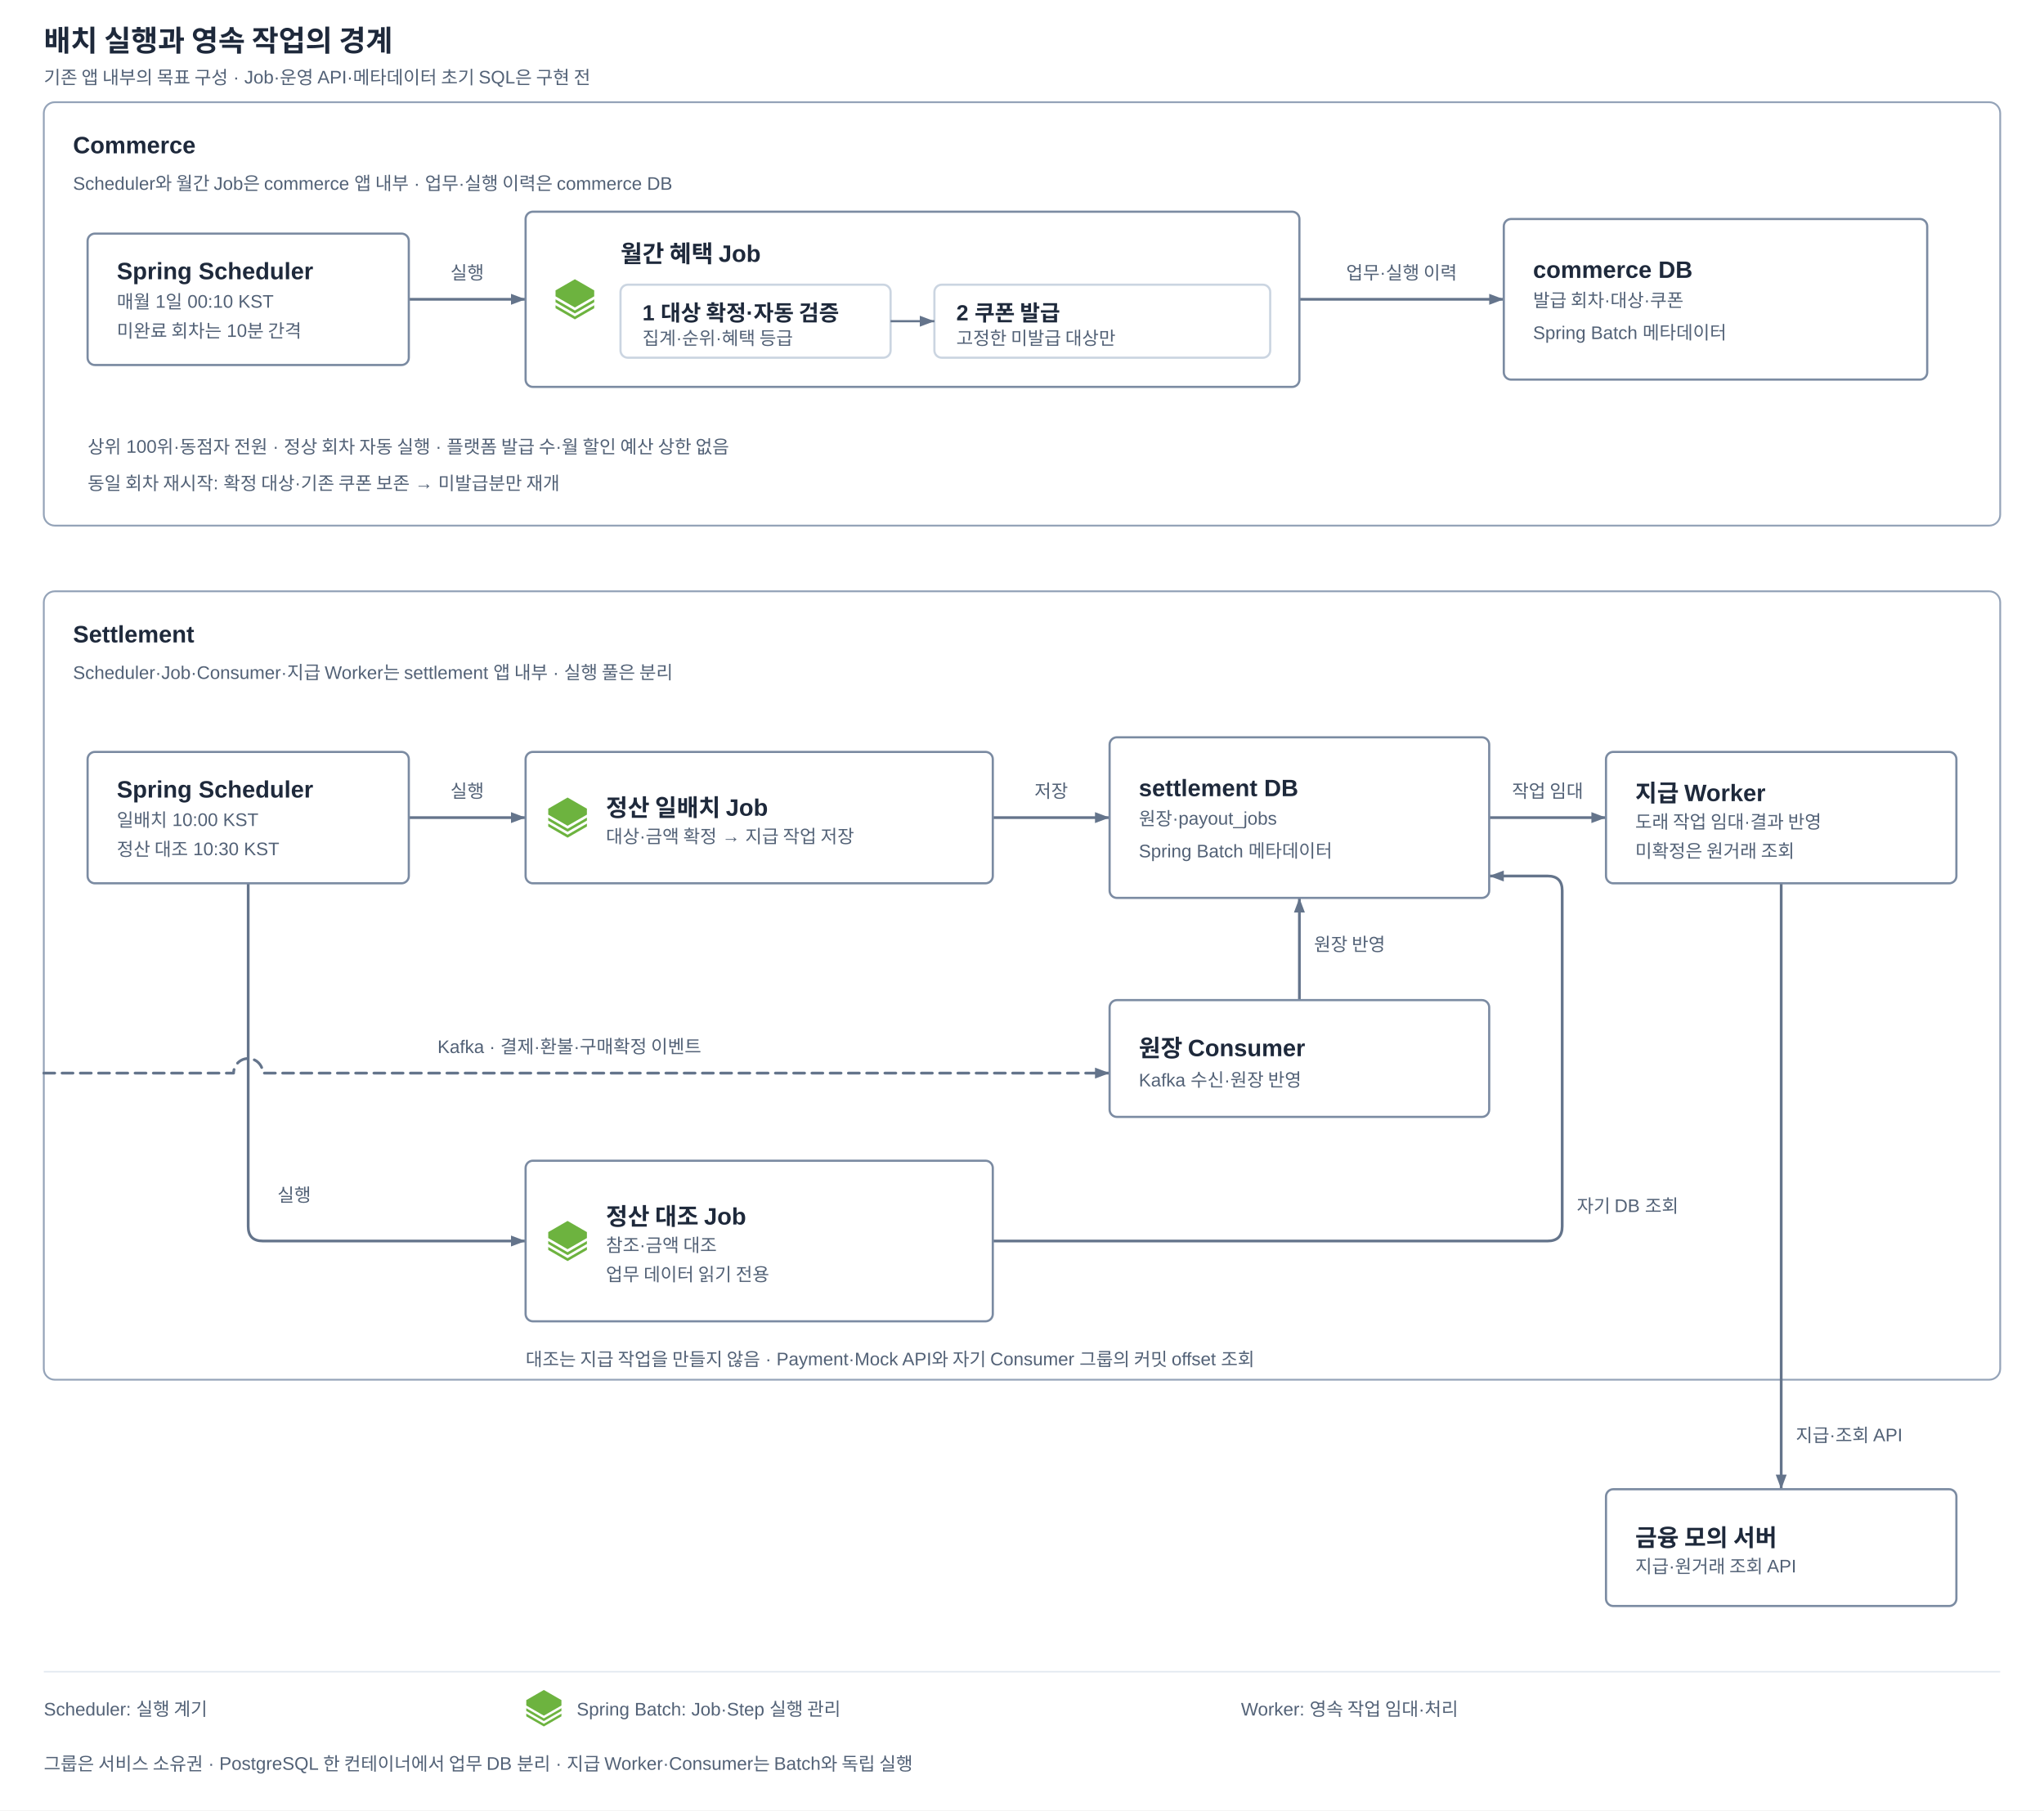
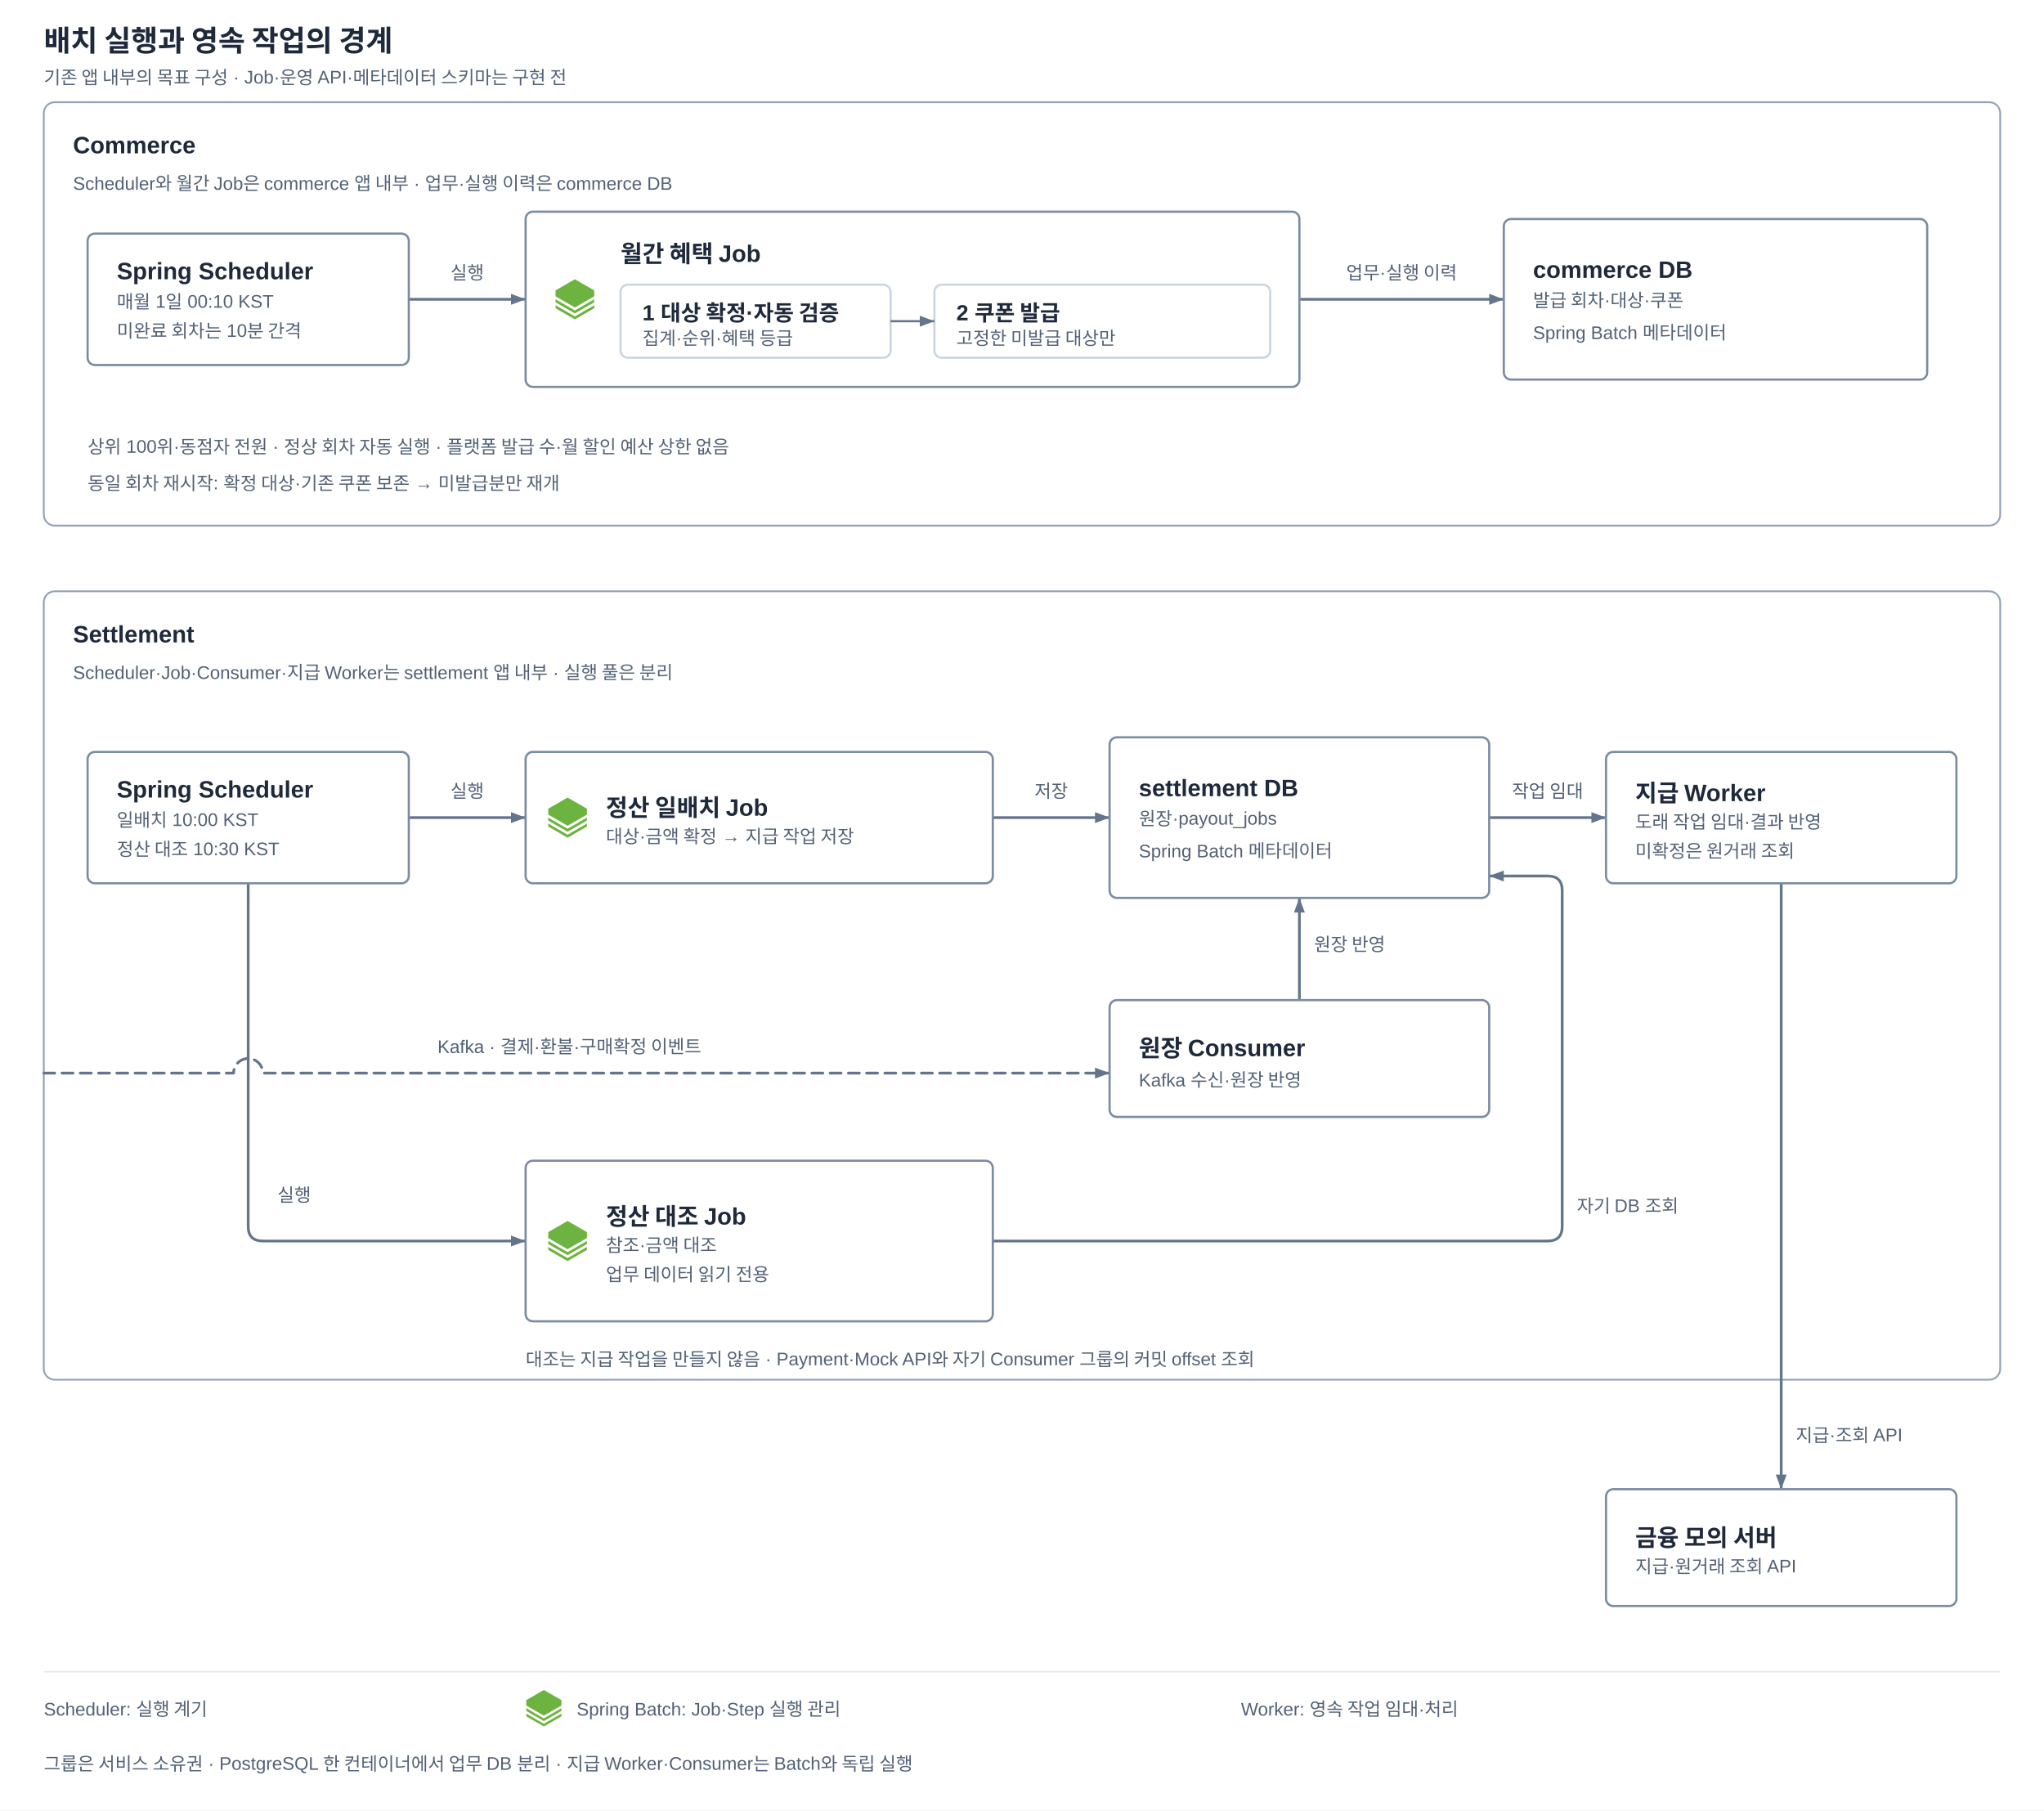
<svg xmlns="http://www.w3.org/2000/svg" width="1120" height="992" viewBox="0 0 1120 992" role="img" aria-labelledby="title desc" data-scope="service-execution">
  <defs>
    <symbol id="logo-springbatch" viewBox="0 0 150.49 156.27">
      <path d="M0,101.29v11.57l75.24,43.41,75.25-43.41V101.29L75.24,144.7ZM0,78.14V89.71l75.24,43.41,75.25-43.41V78.14L75.24,121.55ZM75.24,0,0,43.41V66.56L75.24,110l75.25-43.41V43.41Z" fill="#6db33f" />
    </symbol>
    <marker id="arrow" markerWidth="8" markerHeight="6" refX="8" refY="3" orient="auto-start-reverse" markerUnits="userSpaceOnUse" viewBox="0 0 8 6">
      <path d="M0 0 8 3 0 6Z" fill="#64748b" />
    </marker>
  </defs>
  <rect width="1120" height="992" fill="#fff" />
  <text x="24" y="28" font-family="Geist, Arial, Apple SD Gothic Neo, sans-serif" font-size="16" font-weight="600" fill="#1e293b">배치 실행과 영속 작업의 경계</text>
  <g id="commerce-owner" data-zone="service-ownership" data-box="24,56,1072,232">
    <rect x="24" y="56" width="1072" height="232" rx="6" fill="#fff" stroke="#94a3b8" stroke-width="1" />
    <text x="40" y="84" font-family="Geist, Arial, Apple SD Gothic Neo, sans-serif" font-size="13" font-weight="600" fill="#1e293b">Commerce</text>
    <text x="40" y="104" font-family="Geist, Arial, Apple SD Gothic Neo, sans-serif" font-size="10" font-weight="400" fill="#526176">Scheduler와 월간 Job은 commerce 앱 내부 · 업무·실행 이력은 commerce DB</text>
  </g>
  <g id="settlement-owner" data-zone="service-ownership" data-box="24,324,1072,432">
    <rect x="24" y="324" width="1072" height="432" rx="6" fill="#fff" stroke="#94a3b8" stroke-width="1" />
    <text x="40" y="352" font-family="Geist, Arial, Apple SD Gothic Neo, sans-serif" font-size="13" font-weight="600" fill="#1e293b">Settlement</text>
    <text x="40" y="372" font-family="Geist, Arial, Apple SD Gothic Neo, sans-serif" font-size="10" font-weight="400" fill="#526176">Scheduler·Job·Consumer·지급 Worker는 settlement 앱 내부 · 실행 풀은 분리</text>
  </g>
  <path id="reconciliation-read" data-edge="true" data-source="reconciliation-job" data-target="settlement-db" d="M544 680H848 Q856 680 856 672V488 Q856 480 848 480H816" fill="none" stroke="#64748b" stroke-width="1.5" stroke-linejoin="round" stroke-linecap="round" marker-end="url(#arrow)" />
  <path id="reconciliation-trigger" data-edge="true" data-source="settlement-scheduler" data-target="reconciliation-job" d="M136 484V672 Q136 680 144 680H288" fill="none" stroke="#64748b" stroke-width="1.5" stroke-linejoin="round" stroke-linecap="round" marker-end="url(#arrow)" />
  <path id="settlement-store" data-edge="true" data-source="settlement-daily-job" data-target="settlement-db" d="M544 448H608" fill="none" stroke="#64748b" stroke-width="1.5" stroke-linejoin="round" stroke-linecap="round" marker-end="url(#arrow)" />
  <path id="settlement-trigger" data-edge="true" data-source="settlement-scheduler" data-target="settlement-daily-job" d="M224 448H288" fill="none" stroke="#64748b" stroke-width="1.5" stroke-linejoin="round" stroke-linecap="round" marker-end="url(#arrow)" />
  <path id="commerce-trigger" data-edge="true" data-source="commerce-scheduler" data-target="monthly-benefit-job" d="M224 164H288" fill="none" stroke="#64748b" stroke-width="1.5" stroke-linejoin="round" stroke-linecap="round" marker-end="url(#arrow)" />
  <path id="commerce-store" data-edge="true" data-source="monthly-benefit-job" data-target="commerce-db" d="M712 164H824" fill="none" stroke="#64748b" stroke-width="1.5" stroke-linejoin="round" stroke-linecap="round" marker-end="url(#arrow)" />
  <path id="claim-payout" data-edge="true" data-source="settlement-db" data-target="payout-worker" d="M816 448H880" fill="none" stroke="#64748b" stroke-width="1.5" stroke-linejoin="round" stroke-linecap="round" marker-end="url(#arrow)" />
  <path id="apply-ledger" data-edge="true" data-source="ledger-consumer" data-target="settlement-db" d="M712 548V492" fill="none" stroke="#64748b" stroke-width="1.5" stroke-linejoin="round" stroke-linecap="round" marker-end="url(#arrow)" />
  <path id="consume-events" data-edge="true" data-source="kafka-input" data-target="ledger-consumer" d="M24 588H128 a8 8 0 0 1 16 0H608" fill="none" stroke="#64748b" stroke-width="1.5" stroke-linejoin="round" stroke-linecap="round" marker-end="url(#arrow)" stroke-dasharray="6 4" />
  <path id="payout-call" data-edge="true" data-source="payout-worker" data-target="finance-mock" d="M976 484V816" fill="none" stroke="#64748b" stroke-width="1.5" stroke-linejoin="round" stroke-linecap="round" marker-end="url(#arrow)" />
  <g id="commerce-scheduler" data-node="true" data-box="48,128,176,72" data-align-content="vertical-center" data-content-center-y="164.0">
    <rect x="48" y="128" width="176" height="72" rx="4" fill="#fff" stroke="#7b8ba2" stroke-width="1.2" />
    <text x="64" y="148.5" font-family="Geist, Arial, Apple SD Gothic Neo, sans-serif" font-size="13" font-weight="600" fill="#1e293b" text-anchor="start" dominant-baseline="central">Spring Scheduler</text>
    <text x="64" y="164.5" font-family="Geist, Arial, Apple SD Gothic Neo, sans-serif" font-size="10" font-weight="400" fill="#526176" text-anchor="start" dominant-baseline="central">매월 1일 00:10 KST</text>
    <text x="64" y="180.5" font-family="Geist, Arial, Apple SD Gothic Neo, sans-serif" font-size="10" font-weight="400" fill="#526176" text-anchor="start" dominant-baseline="central">미완료 회차는 10분 간격</text>
  </g>
  <g id="monthly-benefit-job" data-node="true" data-box="288,116,424,96" data-align-content="composite-center" data-content-center-y="164">
    <rect x="288" y="116" width="424" height="96" rx="4" fill="#fff" stroke="#7b8ba2" stroke-width="1.2" />
    <use href="#logo-springbatch" x="304" y="153" width="22" height="22" />
    <text x="340" y="138" font-family="Geist, Arial, Apple SD Gothic Neo, sans-serif" font-size="13" font-weight="600" fill="#1e293b" dominant-baseline="central">월간 혜택 Job</text>
    <rect x="340" y="156" width="148" height="40" rx="4" fill="#fff" stroke="#cbd5e1" stroke-width="1.2" />
    <rect x="512" y="156" width="184" height="40" rx="4" fill="#fff" stroke="#cbd5e1" stroke-width="1.2" />
    <path d="M488 176H512" fill="none" stroke="#64748b" stroke-width="1.2" marker-end="url(#arrow)" />
    <g data-step="1" data-align-content="vertical-center" data-content-center-y="176">
      <text x="352" y="168.5" font-family="Geist, Arial, Apple SD Gothic Neo, sans-serif" font-size="12" font-weight="600" fill="#1e293b" dominant-baseline="central">1  대상 확정·자동 검증</text>
      <text x="352" y="184.5" font-family="Geist, Arial, Apple SD Gothic Neo, sans-serif" font-size="10" font-weight="400" fill="#526176" dominant-baseline="central">집계·순위·혜택 등급</text>
    </g>
    <g data-step="2" data-align-content="vertical-center" data-content-center-y="176">
      <text x="524" y="168.5" font-family="Geist, Arial, Apple SD Gothic Neo, sans-serif" font-size="12" font-weight="600" fill="#1e293b" dominant-baseline="central">2  쿠폰 발급</text>
      <text x="524" y="184.5" font-family="Geist, Arial, Apple SD Gothic Neo, sans-serif" font-size="10" font-weight="400" fill="#526176" dominant-baseline="central">고정한 미발급 대상만</text>
    </g>
  </g>
  <g id="commerce-db" data-node="true" data-box="824,120.0,232,88" data-align-content="vertical-center" data-content-center-y="164.0">
    <rect x="824" y="120.0" width="232" height="88" rx="4" fill="#fff" stroke="#7b8ba2" stroke-width="1.2" />
    <text x="840" y="147.75" font-family="Geist, Arial, Apple SD Gothic Neo, sans-serif" font-size="13" font-weight="600" fill="#1e293b" text-anchor="start" dominant-baseline="central">commerce DB</text>
    <text x="840" y="163.75" font-family="Geist, Arial, Apple SD Gothic Neo, sans-serif" font-size="10" font-weight="400" fill="#526176" text-anchor="start" dominant-baseline="central">발급 회차·대상·쿠폰</text>
    <text x="840" y="179.75" font-family="Geist, Arial, Apple SD Gothic Neo, sans-serif" font-size="10" font-weight="400" fill="#526176" text-anchor="start" dominant-baseline="central">Spring Batch 메타데이터</text>
  </g>
  <g id="settlement-scheduler" data-node="true" data-box="48,412.0,176,72" data-align-content="vertical-center" data-content-center-y="448.0">
    <rect x="48" y="412.0" width="176" height="72" rx="4" fill="#fff" stroke="#7b8ba2" stroke-width="1.2" />
    <text x="64" y="432.5" font-family="Geist, Arial, Apple SD Gothic Neo, sans-serif" font-size="13" font-weight="600" fill="#1e293b" text-anchor="start" dominant-baseline="central">Spring Scheduler</text>
    <text x="64" y="448.5" font-family="Geist, Arial, Apple SD Gothic Neo, sans-serif" font-size="10" font-weight="400" fill="#526176" text-anchor="start" dominant-baseline="central">일배치 10:00 KST</text>
    <text x="64" y="464.5" font-family="Geist, Arial, Apple SD Gothic Neo, sans-serif" font-size="10" font-weight="400" fill="#526176" text-anchor="start" dominant-baseline="central">정산 대조 10:30 KST</text>
  </g>
  <g id="settlement-daily-job" data-node="true" data-box="288,412.0,256,72" data-align-content="vertical-center" data-content-center-y="448.0">
    <rect x="288" y="412.0" width="256" height="72" rx="4" fill="#fff" stroke="#7b8ba2" stroke-width="1.2" />
    <use href="#logo-springbatch" x="300" y="437.0" width="22" height="22" aria-hidden="true" />
    <text x="332" y="441.5" font-family="Geist, Arial, Apple SD Gothic Neo, sans-serif" font-size="13" font-weight="600" fill="#1e293b" text-anchor="start" dominant-baseline="central">정산 일배치 Job</text>
    <text x="332" y="457.5" font-family="Geist, Arial, Apple SD Gothic Neo, sans-serif" font-size="10" font-weight="400" fill="#526176" text-anchor="start" dominant-baseline="central">대상·금액 확정 → 지급 작업 저장</text>
  </g>
  <g id="settlement-db" data-node="true" data-box="608,404.0,208,88" data-align-content="vertical-center" data-content-center-y="448.0">
    <rect x="608" y="404.0" width="208" height="88" rx="4" fill="#fff" stroke="#7b8ba2" stroke-width="1.2" />
    <text x="624" y="431.75" font-family="Geist, Arial, Apple SD Gothic Neo, sans-serif" font-size="13" font-weight="600" fill="#1e293b" text-anchor="start" dominant-baseline="central">settlement DB</text>
    <text x="624" y="447.75" font-family="Geist, Arial, Apple SD Gothic Neo, sans-serif" font-size="10" font-weight="400" fill="#526176" text-anchor="start" dominant-baseline="central">원장·payout_jobs</text>
    <text x="624" y="463.75" font-family="Geist, Arial, Apple SD Gothic Neo, sans-serif" font-size="10" font-weight="400" fill="#526176" text-anchor="start" dominant-baseline="central">Spring Batch 메타데이터</text>
  </g>
  <g id="payout-worker" data-node="true" data-box="880,412,192,72" data-align-content="vertical-center" data-content-center-y="448.0">
    <rect x="880" y="412" width="192" height="72" rx="4" fill="#fff" stroke="#7b8ba2" stroke-width="1.2" />
    <text x="896" y="433.5" font-family="Geist, Arial, Apple SD Gothic Neo, sans-serif" font-size="13" font-weight="600" fill="#1e293b" text-anchor="start" dominant-baseline="central">지급 Worker</text>
    <text x="896" y="449.5" font-family="Geist, Arial, Apple SD Gothic Neo, sans-serif" font-size="10" font-weight="400" fill="#526176" text-anchor="start" dominant-baseline="central">도래 작업 임대·결과 반영</text>
    <text x="896" y="465.5" font-family="Geist, Arial, Apple SD Gothic Neo, sans-serif" font-size="10" font-weight="400" fill="#526176" text-anchor="start" dominant-baseline="central">미확정은 원거래 조회</text>
  </g>
  <g id="ledger-consumer" data-node="true" data-box="608,548,208,64" data-align-content="vertical-center" data-content-center-y="580.0">
    <rect x="608" y="548" width="208" height="64" rx="4" fill="#fff" stroke="#7b8ba2" stroke-width="1.2" />
    <text x="624" y="573.25" font-family="Geist, Arial, Apple SD Gothic Neo, sans-serif" font-size="13" font-weight="600" fill="#1e293b" text-anchor="start" dominant-baseline="central">원장 Consumer</text>
    <text x="624" y="589.25" font-family="Geist, Arial, Apple SD Gothic Neo, sans-serif" font-size="10" font-weight="400" fill="#526176" text-anchor="start" dominant-baseline="central">Kafka 수신·원장 반영</text>
  </g>
  <g id="finance-mock" data-node="true" data-box="880,816,192,64" data-align-content="vertical-center" data-content-center-y="848.0">
    <rect x="880" y="816" width="192" height="64" rx="4" fill="#fff" stroke="#7b8ba2" stroke-width="1.2" />
    <text x="896" y="841.5" font-family="Geist, Arial, Apple SD Gothic Neo, sans-serif" font-size="13" font-weight="600" fill="#1e293b" text-anchor="start" dominant-baseline="central">금융 모의 서버</text>
    <text x="896" y="857.5" font-family="Geist, Arial, Apple SD Gothic Neo, sans-serif" font-size="10" font-weight="400" fill="#526176" text-anchor="start" dominant-baseline="central">지급·원거래 조회 API</text>
  </g>
  <rect x="236.0" y="142" width="40" height="14" fill="#fff" />
  <text x="256" y="153" font-family="Geist, Arial, Apple SD Gothic Neo, sans-serif" font-size="10" font-weight="400" fill="#526176" text-anchor="middle">실행</text>
  <rect x="718.0" y="142" width="100" height="14" fill="#fff" />
  <text x="768" y="153" font-family="Geist, Arial, Apple SD Gothic Neo, sans-serif" font-size="10" font-weight="400" fill="#526176" text-anchor="middle">업무·실행 이력</text>
  <rect x="236.0" y="426" width="40" height="14" fill="#fff" />
  <text x="256" y="437" font-family="Geist, Arial, Apple SD Gothic Neo, sans-serif" font-size="10" font-weight="400" fill="#526176" text-anchor="middle">실행</text>
  <rect x="548.0" y="426" width="56" height="14" fill="#fff" />
  <text x="576" y="437" font-family="Geist, Arial, Apple SD Gothic Neo, sans-serif" font-size="10" font-weight="400" fill="#526176" text-anchor="middle">저장</text>
  <rect x="820.0" y="426" width="56" height="14" fill="#fff" />
  <text x="848" y="437" font-family="Geist, Arial, Apple SD Gothic Neo, sans-serif" font-size="10" font-weight="400" fill="#526176" text-anchor="middle">작업 임대</text>
  <rect x="720" y="509" width="72" height="16" fill="#fff" />
  <text x="720" y="521" font-family="Geist, Arial, Apple SD Gothic Neo, sans-serif" font-size="10" font-weight="400" fill="#526176">원장 반영</text>
  <rect x="200.0" y="566" width="224" height="14" fill="#fff" />
  <text x="312" y="577" font-family="Geist, Arial, Apple SD Gothic Neo, sans-serif" font-size="10" font-weight="400" fill="#526176" text-anchor="middle">Kafka · 결제·환불·구매확정 이벤트</text>
  <rect x="984" y="778" width="104" height="16" fill="#fff" />
  <text x="984" y="790" font-family="Geist, Arial, Apple SD Gothic Neo, sans-serif" font-size="10" font-weight="400" fill="#526176">지급·조회 API</text>
  <line x1="24" x2="1096" y1="916" y2="916" stroke="#e2e8f0" stroke-width="0.8" />
  <text x="24" y="970" font-family="Geist, Arial, Apple SD Gothic Neo, sans-serif" font-size="10" font-weight="400" fill="#526176">그룹은 서비스 소유권 · PostgreSQL 한 컨테이너에서 업무 DB 분리 · 지급 Worker·Consumer는 Batch와 독립 실행</text>
  <g id="kafka-input" data-port="external-event-input" data-point="24,588" />
  <g id="reconciliation-job" data-node="true" data-box="288,636,256,88" data-align-content="vertical-center" data-content-center-y="680.0">
    <rect x="288" y="636" width="256" height="88" rx="4" fill="#fff" stroke="#7b8ba2" stroke-width="1.2" />
    <use href="#logo-springbatch" x="300" y="669.0" width="22" height="22" aria-hidden="true" />
    <text x="332" y="665.5" font-family="Geist, Arial, Apple SD Gothic Neo, sans-serif" font-size="13" font-weight="600" fill="#1e293b" text-anchor="start" dominant-baseline="central">정산 대조 Job</text>
    <text x="332" y="681.5" font-family="Geist, Arial, Apple SD Gothic Neo, sans-serif" font-size="10" font-weight="400" fill="#526176" text-anchor="start" dominant-baseline="central">참조·금액 대조</text>
    <text x="332" y="697.5" font-family="Geist, Arial, Apple SD Gothic Neo, sans-serif" font-size="10" font-weight="400" fill="#526176" text-anchor="start" dominant-baseline="central">업무 데이터 읽기 전용</text>
  </g>
  <rect x="144" y="644" width="48" height="20" fill="#fff" />
  <text x="152" y="654" font-family="Geist, Arial, Apple SD Gothic Neo, sans-serif" font-size="10" font-weight="400" fill="#526176" text-anchor="start" dominant-baseline="central">실행</text>
  <rect x="864" y="650" width="88" height="20" fill="#fff" />
  <text x="864" y="660" font-family="Geist, Arial, Apple SD Gothic Neo, sans-serif" font-size="10" font-weight="400" fill="#526176" text-anchor="start" dominant-baseline="central">자기 DB 조회</text>
  <text x="288" y="744" font-family="Geist, Arial, Apple SD Gothic Neo, sans-serif" font-size="10" font-weight="400" fill="#526176" text-anchor="start" dominant-baseline="central">대조는 지급 작업을 만들지 않음 · Payment·Mock API와 자기 Consumer 그룹의 커밋 offset 조회</text>
  <text x="48" y="244" font-family="Geist, Arial, Apple SD Gothic Neo, sans-serif" font-size="10" font-weight="400" fill="#526176" text-anchor="start" dominant-baseline="central">상위 100위·동점자 전원 · 정상 회차 자동 실행 · 플랫폼 발급 수·월 할인 예산 상한 없음</text>
  <text x="48" y="264" font-family="Geist, Arial, Apple SD Gothic Neo, sans-serif" font-size="10" font-weight="400" fill="#526176" text-anchor="start" dominant-baseline="central">동일 회차 재시작: 확정 대상·기존 쿠폰 보존 → 미발급분만 재개</text>
-   <text x="24" y="46" font-family="Geist, Arial, Apple SD Gothic Neo, sans-serif" font-size="10" fill="#526176">기존 앱 내부의 목표 구성 · Job·운영 API·메타데이터 초기 SQL은 구현 전</text>
+   <text x="24" y="46" font-family="Geist, Arial, Apple SD Gothic Neo, sans-serif" font-size="10" fill="#526176">기존 앱 내부의 목표 구성 · Job·운영 API·메타데이터 스키마는 구현 전</text>
  <text x="24" y="940" font-family="Geist, Arial, Apple SD Gothic Neo, sans-serif" font-size="10" fill="#526176">Scheduler: 실행 계기</text>
  <text x="316" y="940" font-family="Geist, Arial, Apple SD Gothic Neo, sans-serif" font-size="10" fill="#526176">Spring Batch: Job·Step 실행 관리</text>
  <text x="680" y="940" font-family="Geist, Arial, Apple SD Gothic Neo, sans-serif" font-size="10" fill="#526176">Worker: 영속 작업 임대·처리</text>
  <use href="#logo-springbatch" x="288" y="926" width="20" height="20" />
</svg>
